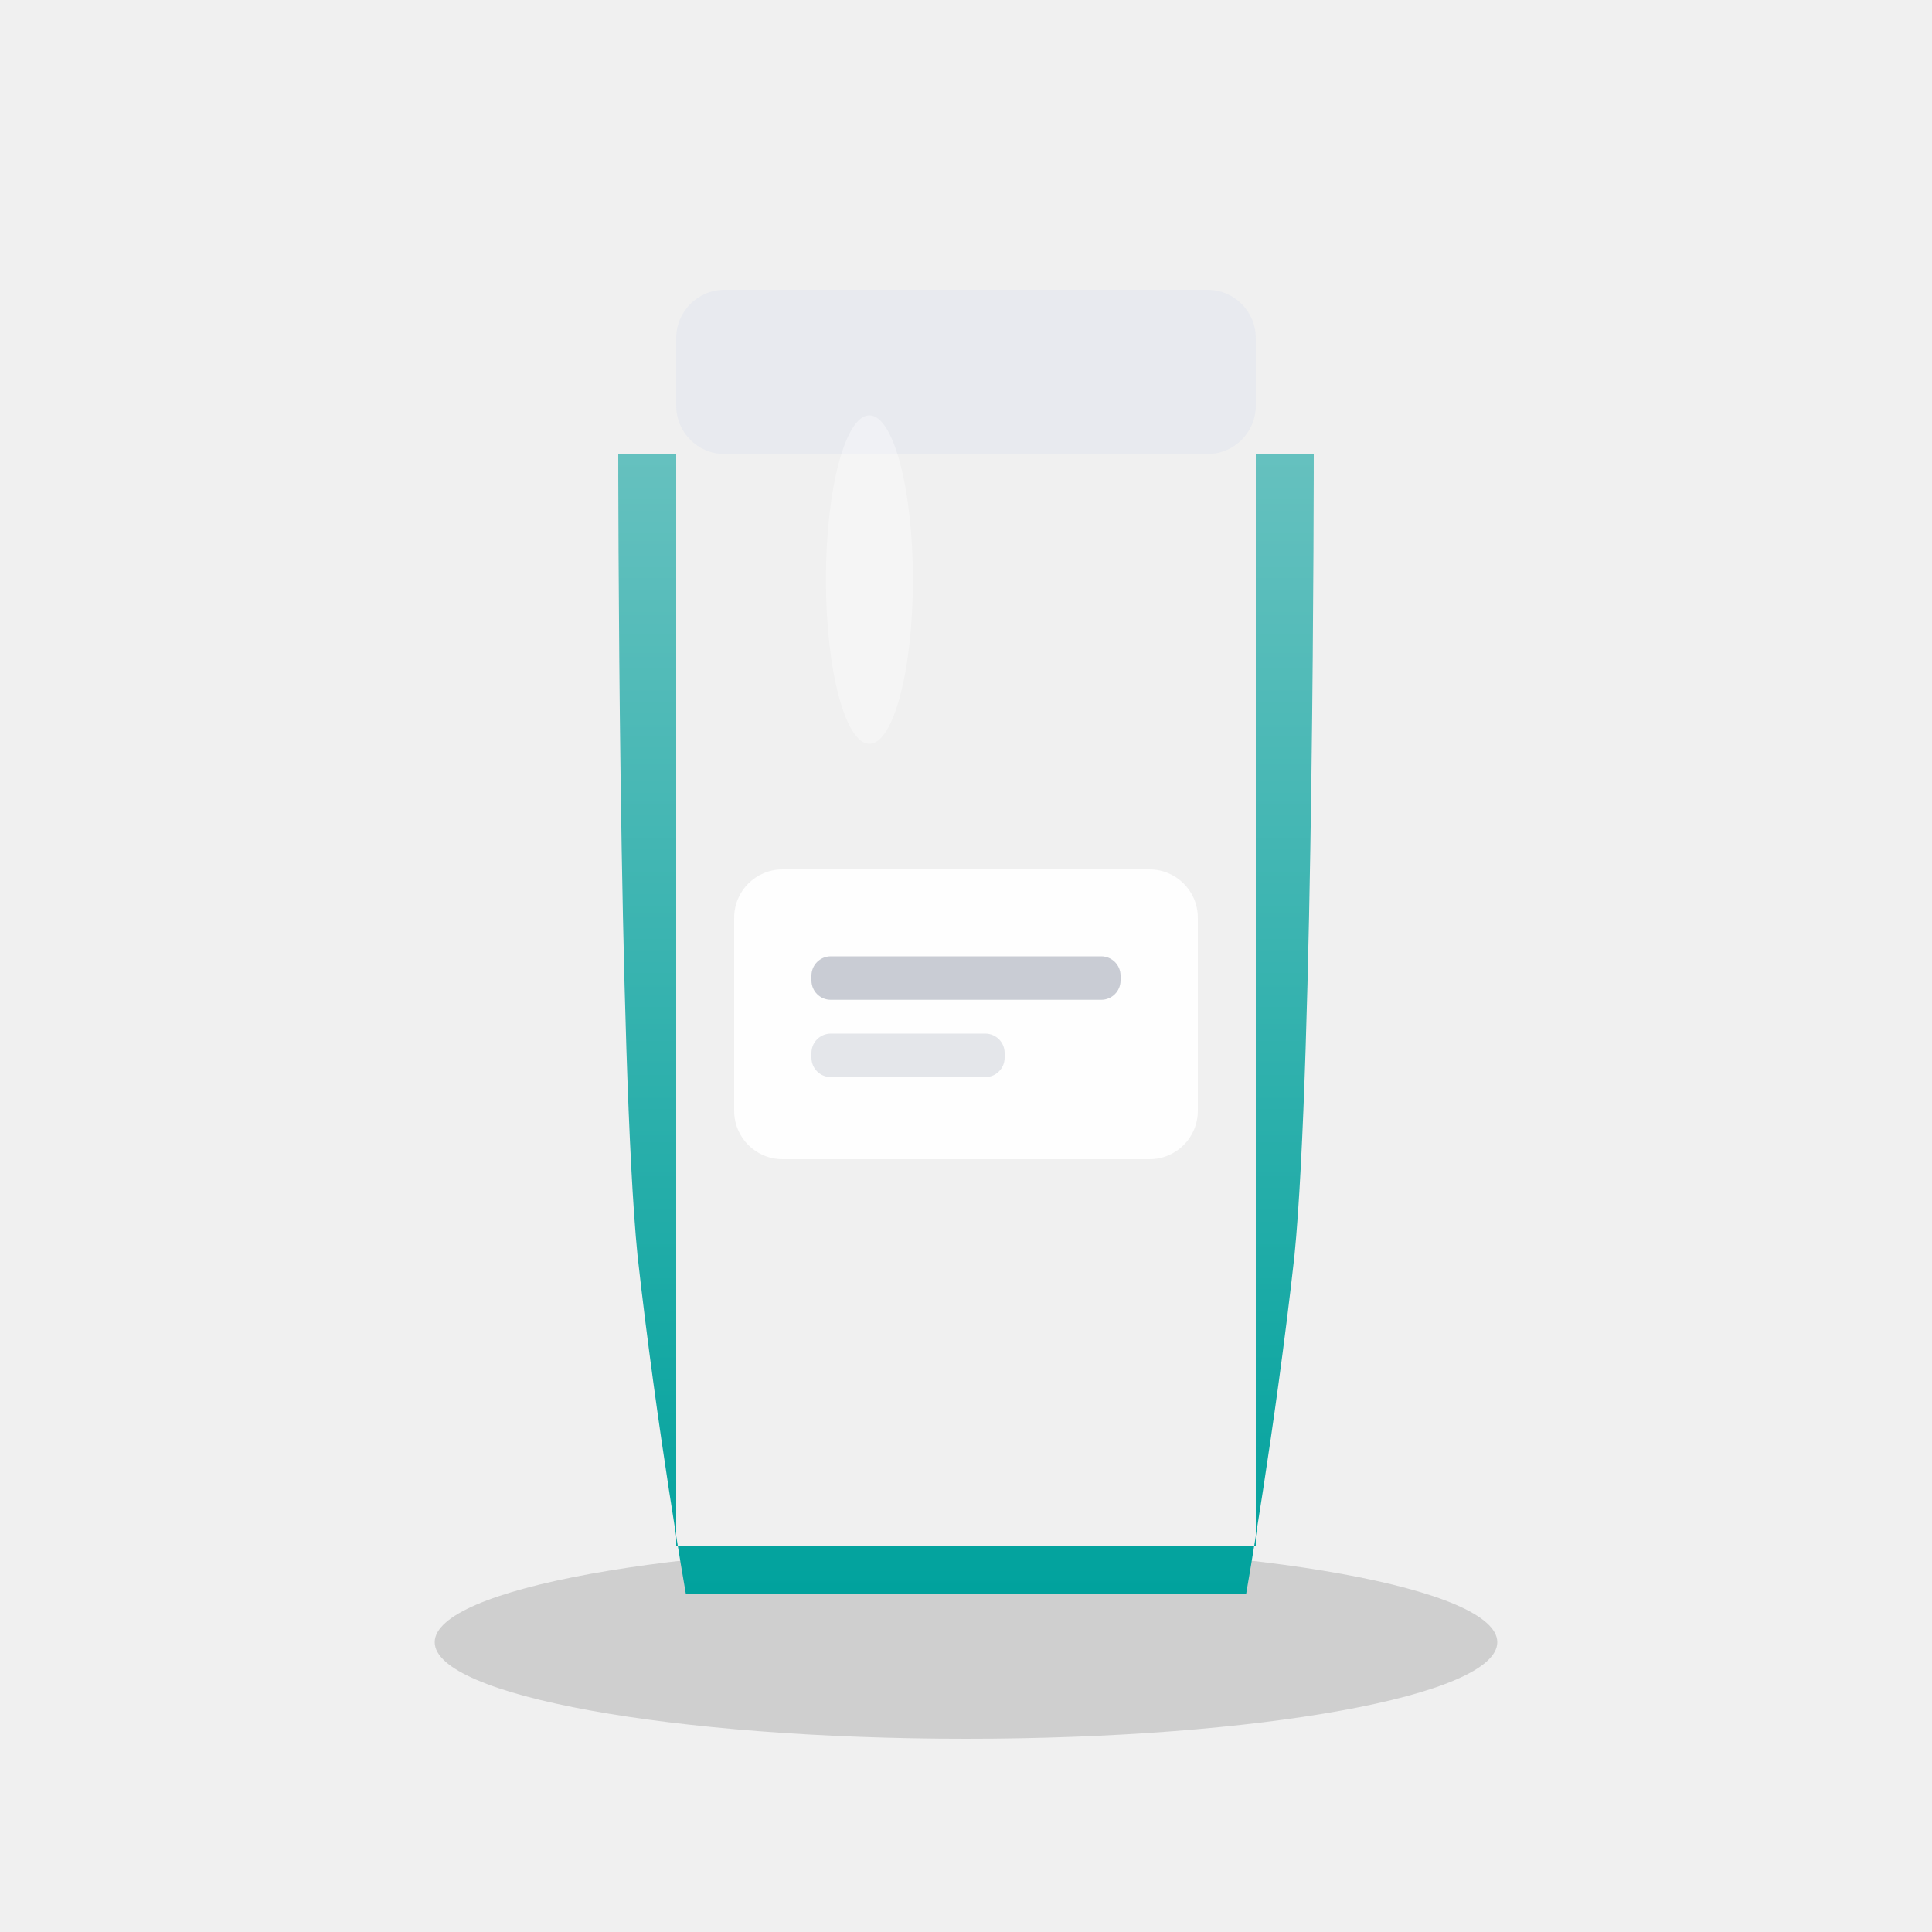
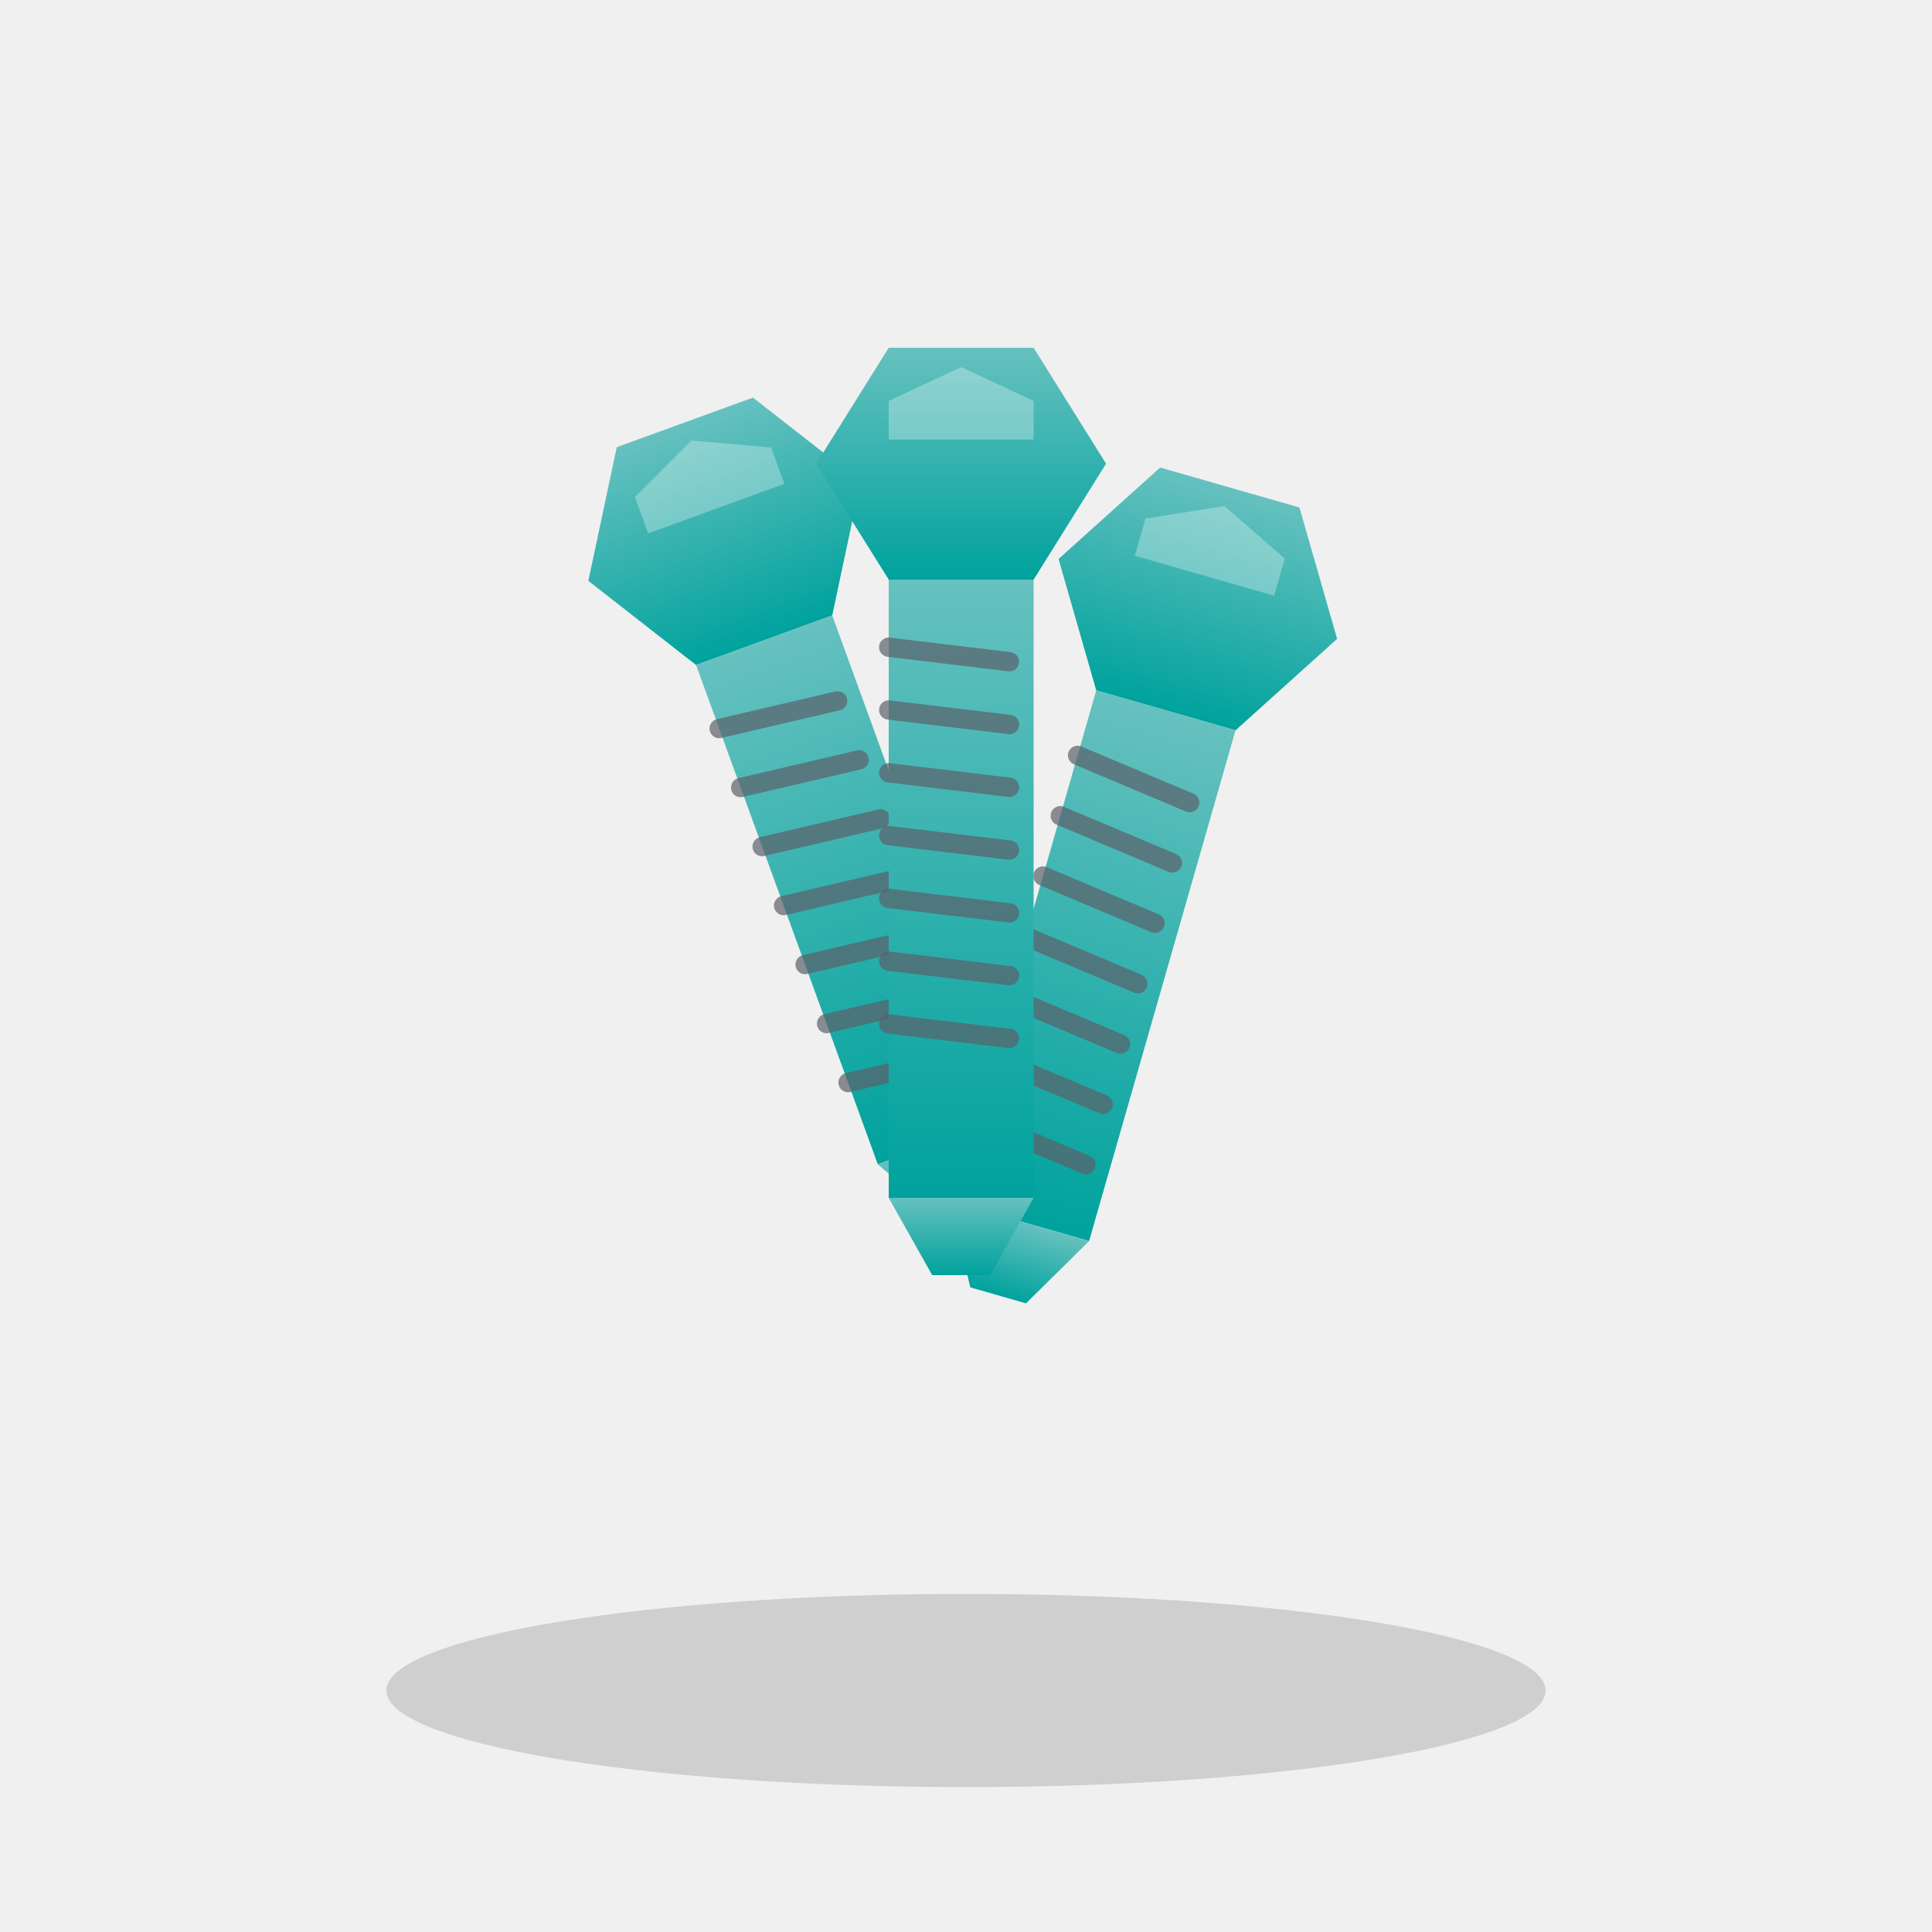
<svg xmlns="http://www.w3.org/2000/svg" viewBox="0 0 400 400" width="400" height="400">
  <defs>
-     <linearGradient id="g-tube-prod-04" x1="0" y1="0" x2="0" y2="1">
+     <linearGradient id="g-bolts-prod-04" x1="0" y1="0" x2="0" y2="1">
      <stop offset="0" stop-color="#66c1bf" />
      <stop offset="1" stop-color="#00a29d" />
    </linearGradient>
  </defs>
-   <ellipse cx="200" cy="340" rx="110" ry="20" fill="#000" opacity="0.14" />
-   <rect x="140" y="60" width="120" height="34" rx="10" fill="#e8eaef" />
-   <path d="M128 94 L140 94 L140 320 L260 320 L260 94 L272 94 C272 94 272 220 268 260 C264 296 258 330 258 330 L142 330 C142 330 136 296 132 260 C128 220 128 94 128 94 Z" fill="url(#g-tube-prod-04)" />
-   <rect x="152" y="180" width="96" height="60" rx="10" fill="#ffffff" opacity="0.9" />
-   <rect x="168" y="198" width="64" height="9" rx="4" fill="#c9ccd4" />
-   <rect x="168" y="214" width="40" height="9" rx="4" fill="#e4e6ea" />
-   <ellipse cx="180" cy="120" rx="9" ry="34" fill="#fff" opacity="0.35" />
+   <ellipse cx="200" cy="350" rx="120" ry="20" fill="#000" opacity="0.14" />
+   <g transform="rotate(-20 150 110)">
+     <polygon points="120,110 135,86 165,86 180,110 165,134 135,134" fill="url(#g-bolts-prod-04)" />
+     <polygon points="135,97 150, 90 165,97 165,105 135,105" fill="#ffffff" opacity="0.3" />
+     <rect x="135" y="134" width="30" height="110" fill="url(#g-bolts-prod-04)" />
+     <path d="M135 244 L165 244 L156 260 L144 260 Z" fill="url(#g-bolts-prod-04)" />
+     <line x1="135" y1="148" x2="160" y2="151" stroke="#5b5f6a" stroke-width="4" stroke-linecap="round" opacity="0.7" />
+     <line x1="135" y1="161" x2="160" y2="164" stroke="#5b5f6a" stroke-width="4" stroke-linecap="round" opacity="0.7" />
+     <line x1="135" y1="174" x2="160" y2="177" stroke="#5b5f6a" stroke-width="4" stroke-linecap="round" opacity="0.7" />
+     <line x1="135" y1="187" x2="160" y2="190" stroke="#5b5f6a" stroke-width="4" stroke-linecap="round" opacity="0.7" />
+     <line x1="135" y1="200" x2="160" y2="203" stroke="#5b5f6a" stroke-width="4" stroke-linecap="round" opacity="0.7" />
+     <line x1="135" y1="213" x2="160" y2="216" stroke="#5b5f6a" stroke-width="4" stroke-linecap="round" opacity="0.7" />
+     <line x1="135" y1="226" x2="160" y2="229" stroke="#5b5f6a" stroke-width="4" stroke-linecap="round" opacity="0.7" />
+   </g>
+   <g transform="rotate(16 248 124)">
+     <polygon points="218,124 233,100 263,100 278,124 263,148 233,148" fill="url(#g-bolts-prod-04)" />
+     <polygon points="233,111 248, 104 263,111 263,119 233,119" fill="#ffffff" opacity="0.3" />
+     <rect x="233" y="148" width="30" height="110" fill="url(#g-bolts-prod-04)" />
+     <path d="M233 258 L263 258 L254 274 L242 274 Z" fill="url(#g-bolts-prod-04)" />
+     <line x1="233" y1="162" x2="258" y2="165" stroke="#5b5f6a" stroke-width="4" stroke-linecap="round" opacity="0.7" />
+     <line x1="233" y1="175" x2="258" y2="178" stroke="#5b5f6a" stroke-width="4" stroke-linecap="round" opacity="0.7" />
+     <line x1="233" y1="188" x2="258" y2="191" stroke="#5b5f6a" stroke-width="4" stroke-linecap="round" opacity="0.7" />
+     <line x1="233" y1="201" x2="258" y2="204" stroke="#5b5f6a" stroke-width="4" stroke-linecap="round" opacity="0.7" />
+     <line x1="233" y1="214" x2="258" y2="217" stroke="#5b5f6a" stroke-width="4" stroke-linecap="round" opacity="0.7" />
+     <line x1="233" y1="227" x2="258" y2="230" stroke="#5b5f6a" stroke-width="4" stroke-linecap="round" opacity="0.7" />
+     <line x1="233" y1="240" x2="258" y2="243" stroke="#5b5f6a" stroke-width="4" stroke-linecap="round" opacity="0.7" />
+   </g>
+   <g transform="rotate(0 199 96)">
+     <polygon points="169,96 184,72 214,72 229,96 214,120 184,120" fill="url(#g-bolts-prod-04)" />
+     <polygon points="184,83 199, 76 214,83 214,91 184,91" fill="#ffffff" opacity="0.3" />
+     <rect x="184" y="120" width="30" height="128" fill="url(#g-bolts-prod-04)" />
+     <path d="M184 248 L214 248 L205 264 L193 264 Z" fill="url(#g-bolts-prod-04)" />
+     <line x1="184" y1="134" x2="209" y2="137" stroke="#5b5f6a" stroke-width="4" stroke-linecap="round" opacity="0.7" />
+     <line x1="184" y1="147" x2="209" y2="150" stroke="#5b5f6a" stroke-width="4" stroke-linecap="round" opacity="0.7" />
+     <line x1="184" y1="160" x2="209" y2="163" stroke="#5b5f6a" stroke-width="4" stroke-linecap="round" opacity="0.7" />
+     <line x1="184" y1="173" x2="209" y2="176" stroke="#5b5f6a" stroke-width="4" stroke-linecap="round" opacity="0.7" />
+     <line x1="184" y1="186" x2="209" y2="189" stroke="#5b5f6a" stroke-width="4" stroke-linecap="round" opacity="0.7" />
+     <line x1="184" y1="199" x2="209" y2="202" stroke="#5b5f6a" stroke-width="4" stroke-linecap="round" opacity="0.7" />
+     <line x1="184" y1="212" x2="209" y2="215" stroke="#5b5f6a" stroke-width="4" stroke-linecap="round" opacity="0.7" />
+   </g>
</svg>
